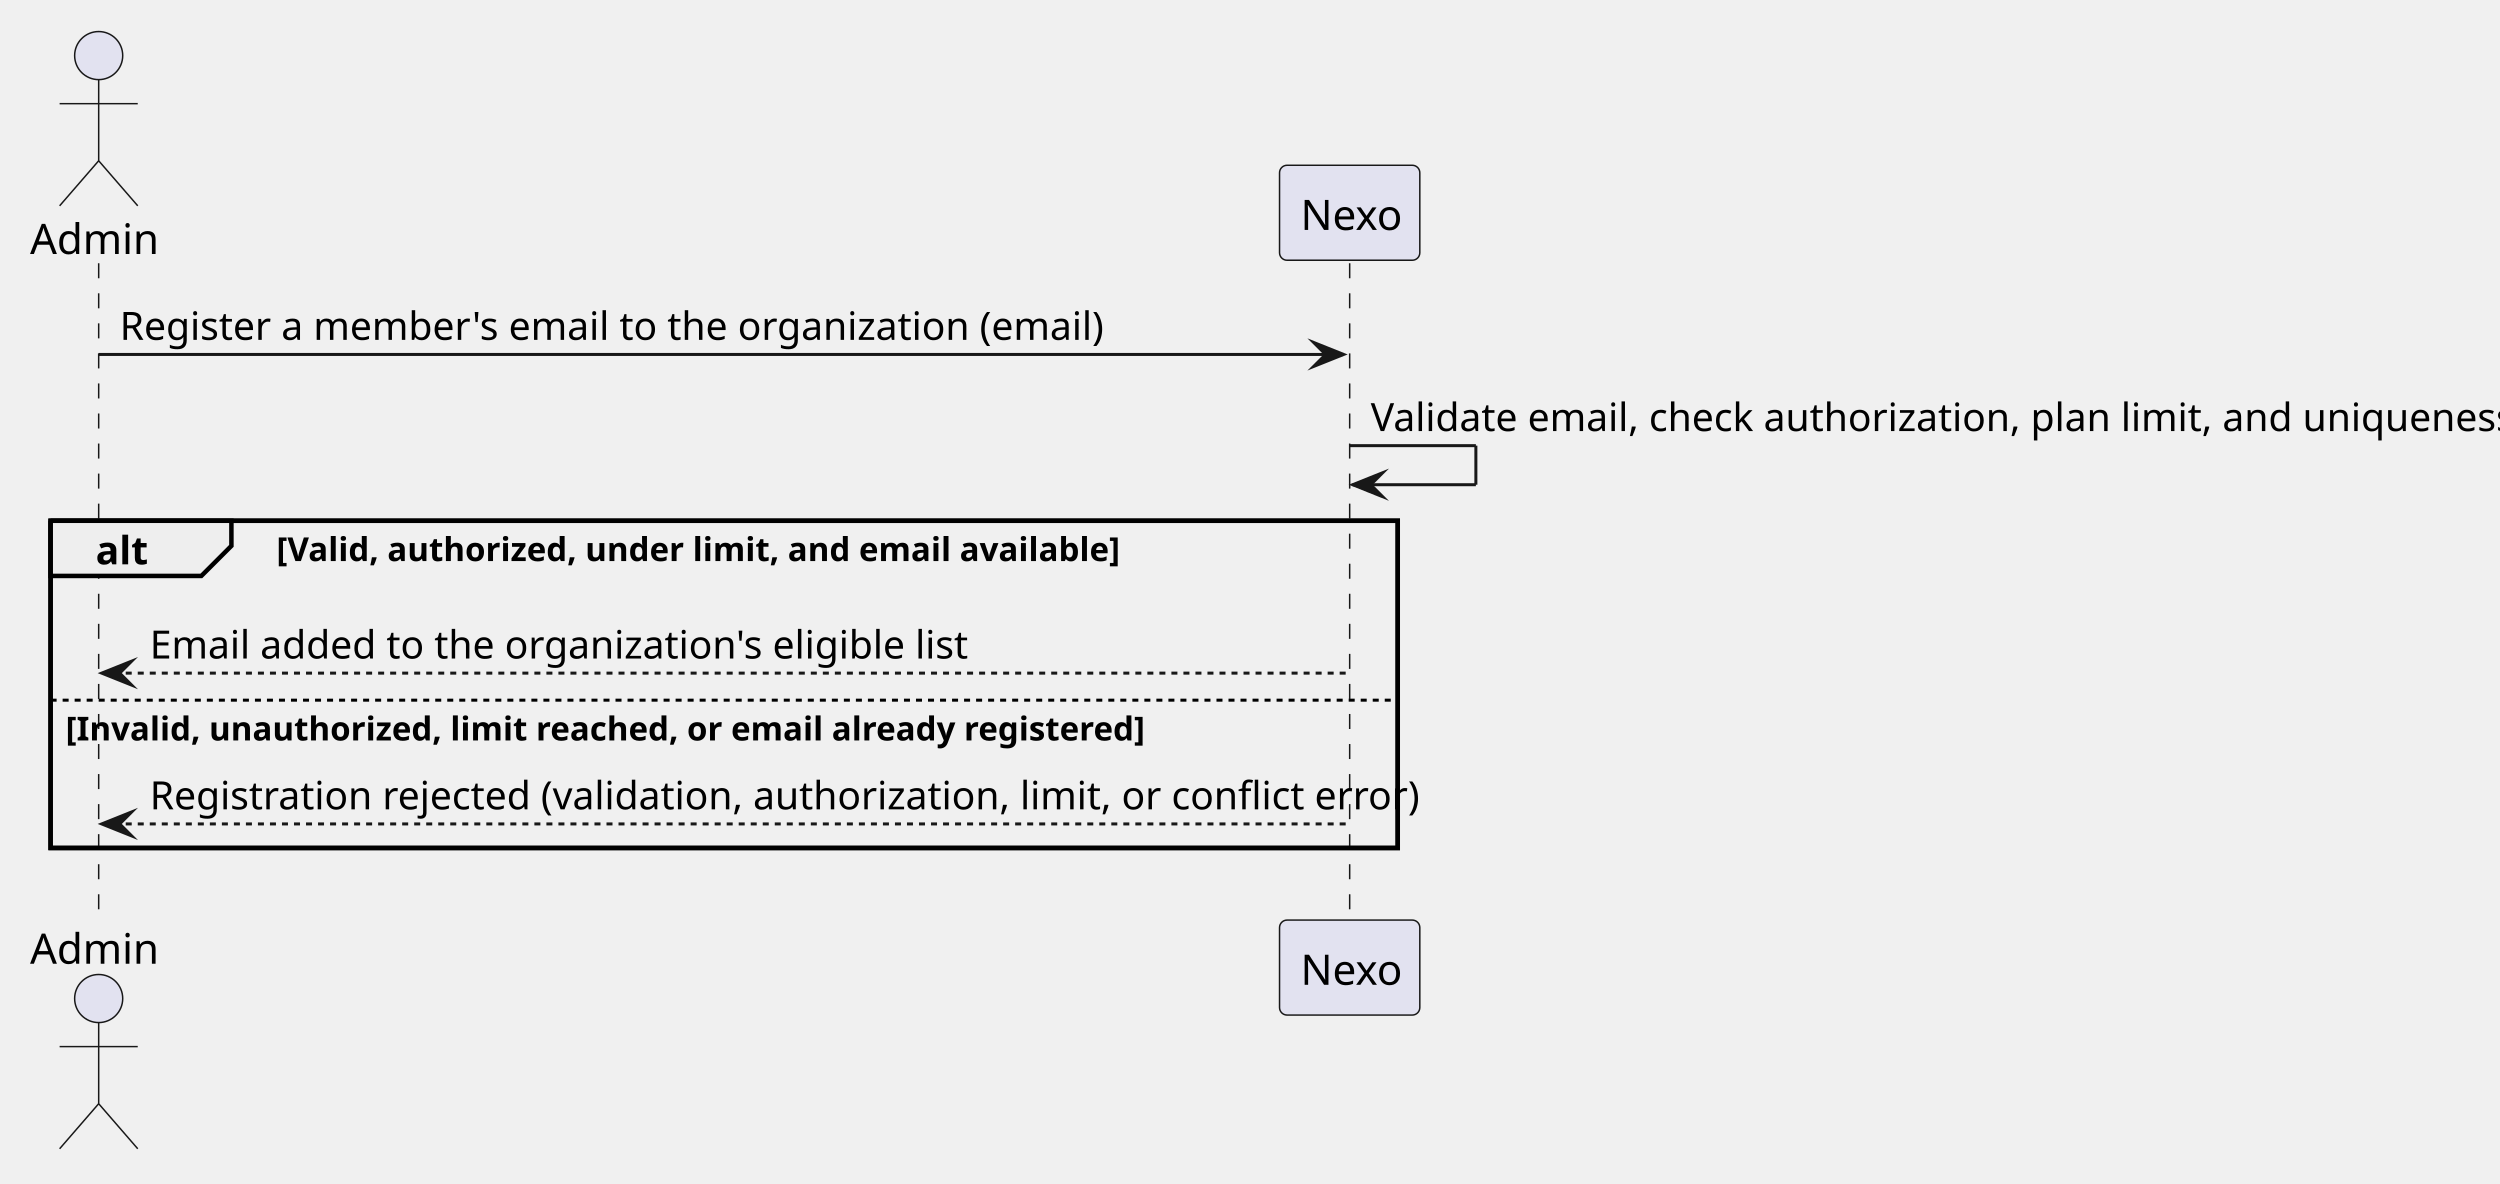
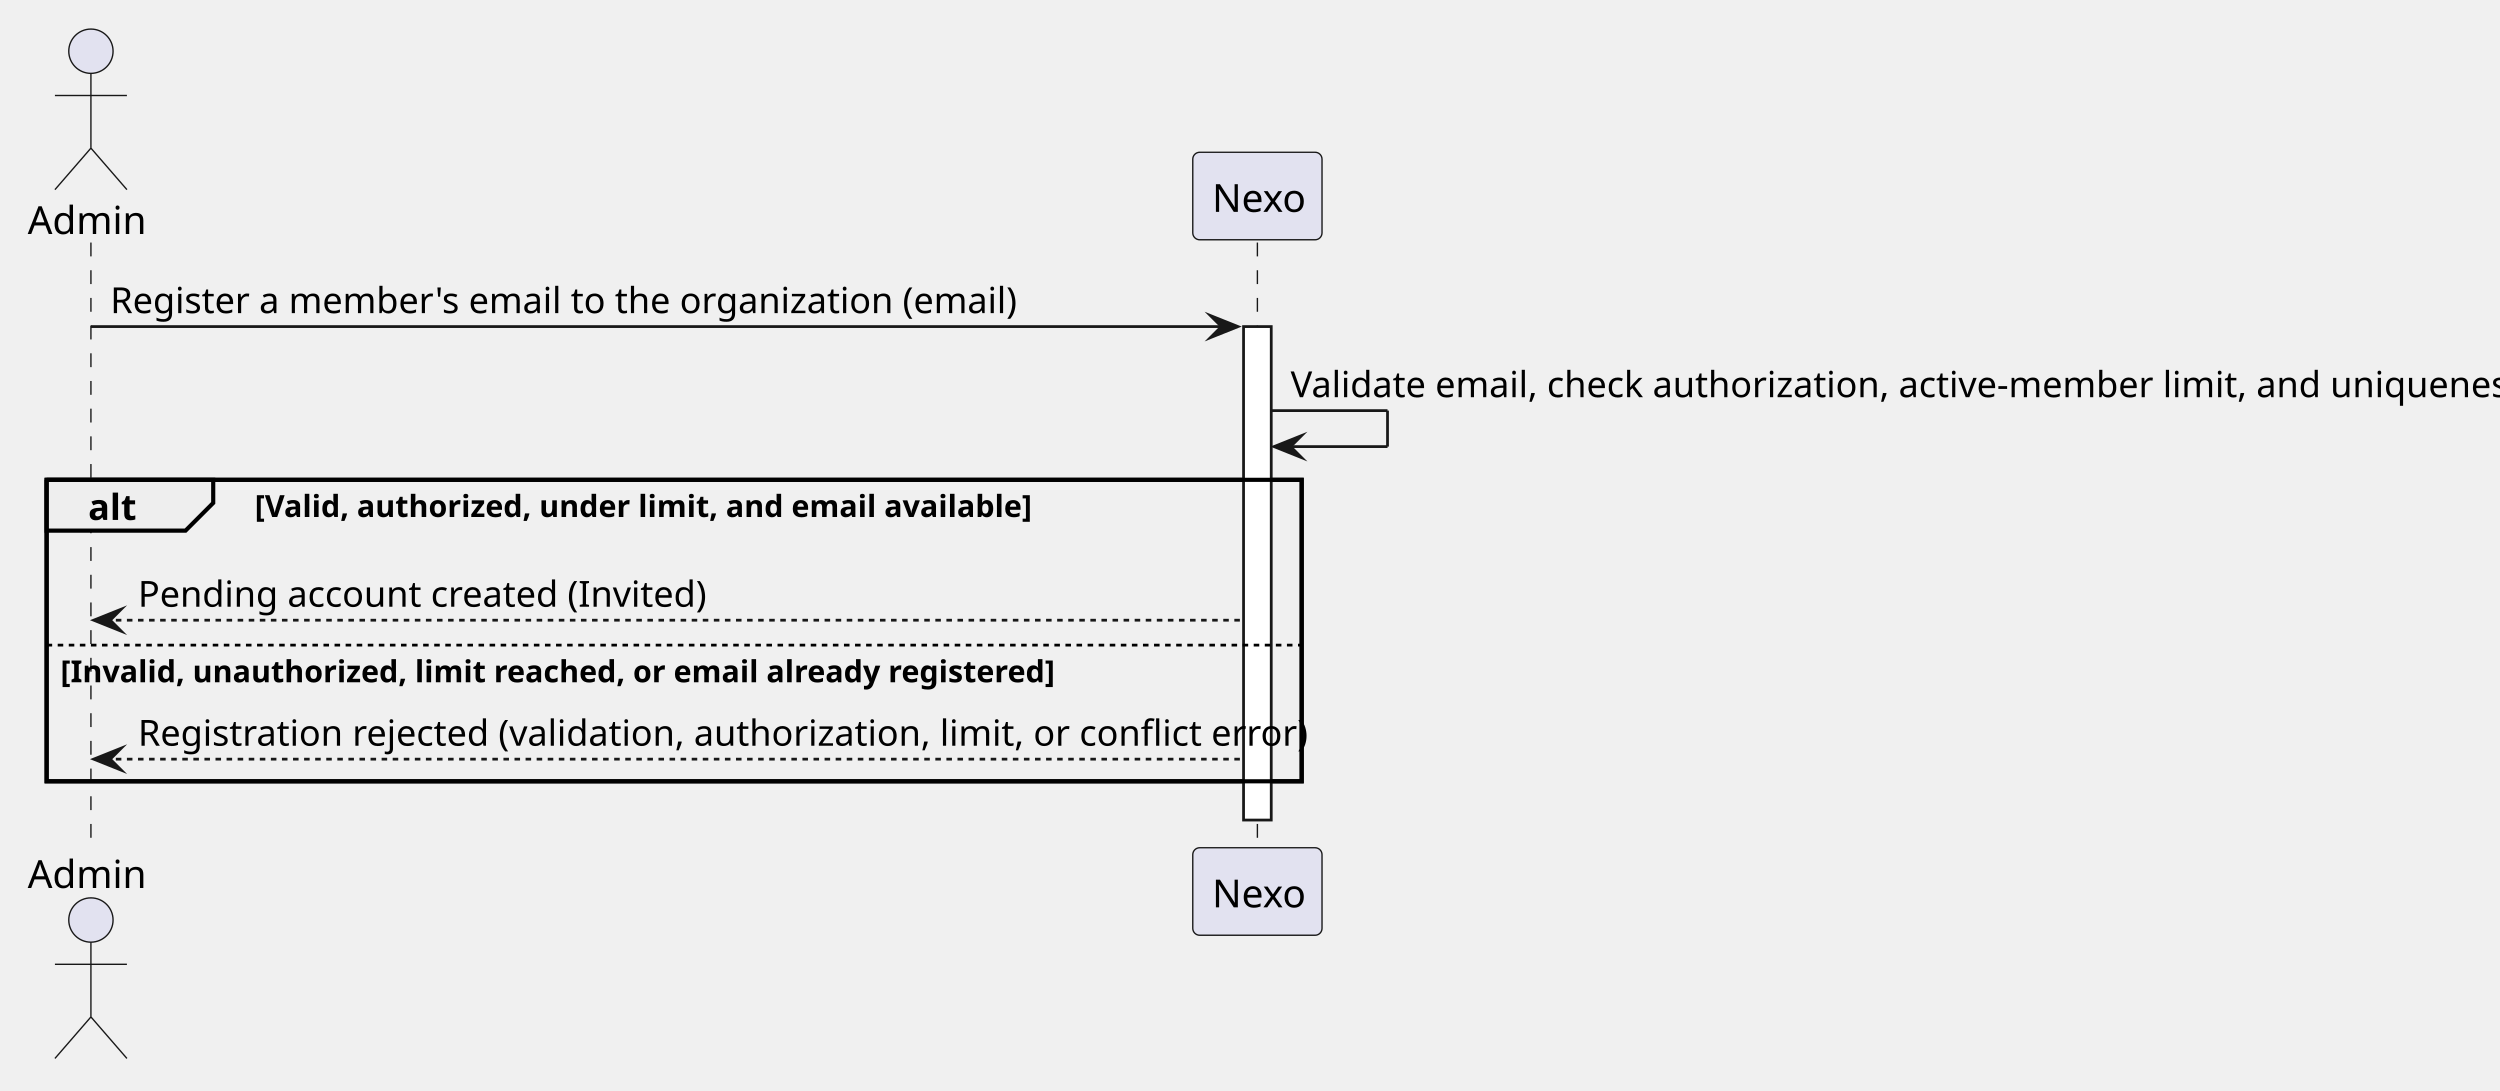
- <svg xmlns="http://www.w3.org/2000/svg" version="1.1" data-diagram-type="SEQUENCE" style="width:832px;height:394px;background:#FFFFFF;" width="832px" height="394px" viewBox="0 0 832 394" zoomAndPan="magnify" preserveAspectRatio="none" contentStyleType="text/css">
+ <svg xmlns="http://www.w3.org/2000/svg" version="1.1" data-diagram-type="SEQUENCE" style="width:903px;height:394px;background:#FFFFFF;" width="903px" height="394px" viewBox="0 0 903 394" zoomAndPan="magnify" preserveAspectRatio="none" contentStyleType="text/css">
  <defs />
  <g font-family="sans-serif" lengthAdjust="spacing">
-     <rect x="16.841" y="173.313" width="448.33" height="108.891" fill="none" style="stroke:#000;stroke-width:1.5;" />
+     <rect x="16.841" y="173.313" width="453.33" height="108.891" fill="none" style="stroke:#000;stroke-width:1.5;" />
    <g>
      <rect x="29.341" y="87.609" width="8" height="218.594" fill="#000" fill-opacity="0" />
      <line x1="32.841" y1="87.609" x2="32.841" y2="306.203" style="stroke:#181818;stroke-width:0.5;stroke-dasharray:5,5;" />
    </g>
    <g>
-       <rect x="445.671" y="87.609" width="8" height="218.594" fill="#000" fill-opacity="0" />
-       <line x1="449.171" y1="87.609" x2="449.171" y2="306.203" style="stroke:#181818;stroke-width:0.5;stroke-dasharray:5,5;" />
+       <rect x="450.671" y="87.609" width="8" height="218.594" fill="#000" fill-opacity="0" />
+       <line x1="454.171" y1="87.609" x2="454.171" y2="306.203" style="stroke:#181818;stroke-width:0.5;stroke-dasharray:5,5;" />
+     </g>
+     <g>
+       <rect x="449.171" y="117.961" width="10" height="178.242" fill="#FFF" style="stroke:#181818;stroke-width:1;" />
    </g>
    <text x="10" y="84.533" fill="#000" font-size="14" textLength="39.683">Admin</text>
    <ellipse cx="32.841" cy="18.5" rx="8" ry="8" fill="#E2E2F0" style="stroke:#181818;stroke-width:0.5;" />
    <path d="M32.841,26.5 L32.841,53.5 M19.841,34.5 L45.841,34.5 M32.841,53.5 L19.841,68.5 M32.841,53.5 L45.841,68.5" style="stroke:#181818;stroke-width:0.5;" fill="none" />
-     <rect x="425.83" y="55" width="46.683" height="31.609" fill="#E2E2F0" style="stroke:#181818;stroke-width:0.5;" rx="2.5" ry="2.5" />
-     <text x="432.83" y="76.533" fill="#000" font-size="14" textLength="32.683">Nexo</text>
+     <rect x="430.83" y="55" width="46.683" height="31.609" fill="#E2E2F0" style="stroke:#181818;stroke-width:0.5;" rx="2.5" ry="2.5" />
+     <text x="437.83" y="76.533" fill="#000" font-size="14" textLength="32.683">Nexo</text>
    <text x="10" y="320.736" fill="#000" font-size="14" textLength="39.683">Admin</text>
    <ellipse cx="32.841" cy="332.313" rx="8" ry="8" fill="#E2E2F0" style="stroke:#181818;stroke-width:0.5;" />
    <path d="M32.841,340.313 L32.841,367.313 M19.841,348.313 L45.841,348.313 M32.841,367.313 L19.841,382.313 M32.841,367.313 L45.841,382.313" style="stroke:#181818;stroke-width:0.5;" fill="none" />
-     <rect x="425.83" y="306.203" width="46.683" height="31.609" fill="#E2E2F0" style="stroke:#181818;stroke-width:0.5;" rx="2.5" ry="2.5" />
-     <text x="432.83" y="327.736" fill="#000" font-size="14" textLength="32.683">Nexo</text>
+     <rect x="430.83" y="306.203" width="46.683" height="31.609" fill="#E2E2F0" style="stroke:#181818;stroke-width:0.5;" rx="2.5" ry="2.5" />
+     <text x="437.83" y="327.736" fill="#000" font-size="14" textLength="32.683">Nexo</text>
    <polygon points="437.171,113.961,447.171,117.961,437.171,121.961,441.171,117.961" fill="#181818" style="stroke:#181818;stroke-width:1;stroke-linejoin:miter;stroke-miterlimit:10;" />
    <line x1="32.841" y1="117.961" x2="443.171" y2="117.961" style="stroke:#181818;stroke-width:1;" />
    <text x="39.841" y="113.104" fill="#000" font-size="13" textLength="308.109">Register a member's email to the organization (email)</text>
-     <line x1="449.171" y1="148.313" x2="491.171" y2="148.313" style="stroke:#181818;stroke-width:1;" />
-     <line x1="491.171" y1="148.313" x2="491.171" y2="161.313" style="stroke:#181818;stroke-width:1;" />
-     <line x1="450.171" y1="161.313" x2="491.171" y2="161.313" style="stroke:#181818;stroke-width:1;" />
-     <polygon points="460.171,157.313,450.171,161.313,460.171,165.313,456.171,161.313" fill="#181818" style="stroke:#181818;stroke-width:1;stroke-linejoin:miter;stroke-miterlimit:10;" />
-     <text x="456.171" y="143.456" fill="#000" font-size="13" textLength="358.433">Validate email, check authorization, plan limit, and uniqueness</text>
+     <line x1="459.171" y1="148.313" x2="501.171" y2="148.313" style="stroke:#181818;stroke-width:1;" />
+     <line x1="501.171" y1="148.313" x2="501.171" y2="161.313" style="stroke:#181818;stroke-width:1;" />
+     <line x1="460.171" y1="161.313" x2="501.171" y2="161.313" style="stroke:#181818;stroke-width:1;" />
+     <polygon points="470.171,157.313,460.171,161.313,470.171,165.313,466.171,161.313" fill="#181818" style="stroke:#181818;stroke-width:1;stroke-linejoin:miter;stroke-miterlimit:10;" />
+     <text x="466.171" y="143.456" fill="#000" font-size="13" textLength="419.821">Validate email, check authorization, active-member limit, and uniqueness</text>
    <path d="M16.841,173.313 L77.012,173.313 L77.012,181.664 L67.012,191.664 L16.841,191.664 L16.841,173.313" style="stroke:#000;stroke-width:1.5;" fill="#EEE" />
-     <rect x="16.841" y="173.313" width="448.33" height="108.891" fill="none" style="stroke:#000;stroke-width:1.5;" />
+     <rect x="16.841" y="173.313" width="453.33" height="108.891" fill="none" style="stroke:#000;stroke-width:1.5;" />
    <text x="31.841" y="187.808" fill="#000" font-size="13" textLength="15.171" font-weight="700">alt</text>
    <text x="92.012" y="186.731" fill="#000" font-size="11" textLength="264.059" font-weight="700">[Valid, authorized, under limit, and email available]</text>
    <polygon points="43.841,220.016,33.841,224.016,43.841,228.016,39.841,224.016" fill="#181818" style="stroke:#181818;stroke-width:1;stroke-linejoin:miter;stroke-miterlimit:10;" />
    <line x1="37.841" y1="224.016" x2="448.171" y2="224.016" style="stroke:#181818;stroke-width:1;stroke-dasharray:2,2;" />
-     <text x="49.841" y="219.159" fill="#000" font-size="13" textLength="255.411">Email added to the organization's eligible list</text>
-     <line x1="16.841" y1="233.016" x2="465.171" y2="233.016" style="stroke:#000;stroke-width:1;stroke-dasharray:2,2;" />
+     <text x="49.841" y="219.159" fill="#000" font-size="13" textLength="194.397">Pending account created (Invited)</text>
+     <line x1="16.841" y1="233.016" x2="470.171" y2="233.016" style="stroke:#000;stroke-width:1;stroke-dasharray:2,2;" />
    <text x="21.841" y="246.435" fill="#000" font-size="11" textLength="337.428" font-weight="700">[Invalid, unauthorized, limit reached, or email already registered]</text>
    <polygon points="43.841,270.203,33.841,274.203,43.841,278.203,39.841,274.203" fill="#181818" style="stroke:#181818;stroke-width:1;stroke-linejoin:miter;stroke-miterlimit:10;" />
    <line x1="37.841" y1="274.203" x2="448.171" y2="274.203" style="stroke:#181818;stroke-width:1;stroke-dasharray:2,2;" />
    <text x="49.841" y="269.347" fill="#000" font-size="13" textLength="392.33">Registration rejected (validation, authorization, limit, or conflict error)</text>
  </g>
</svg>
